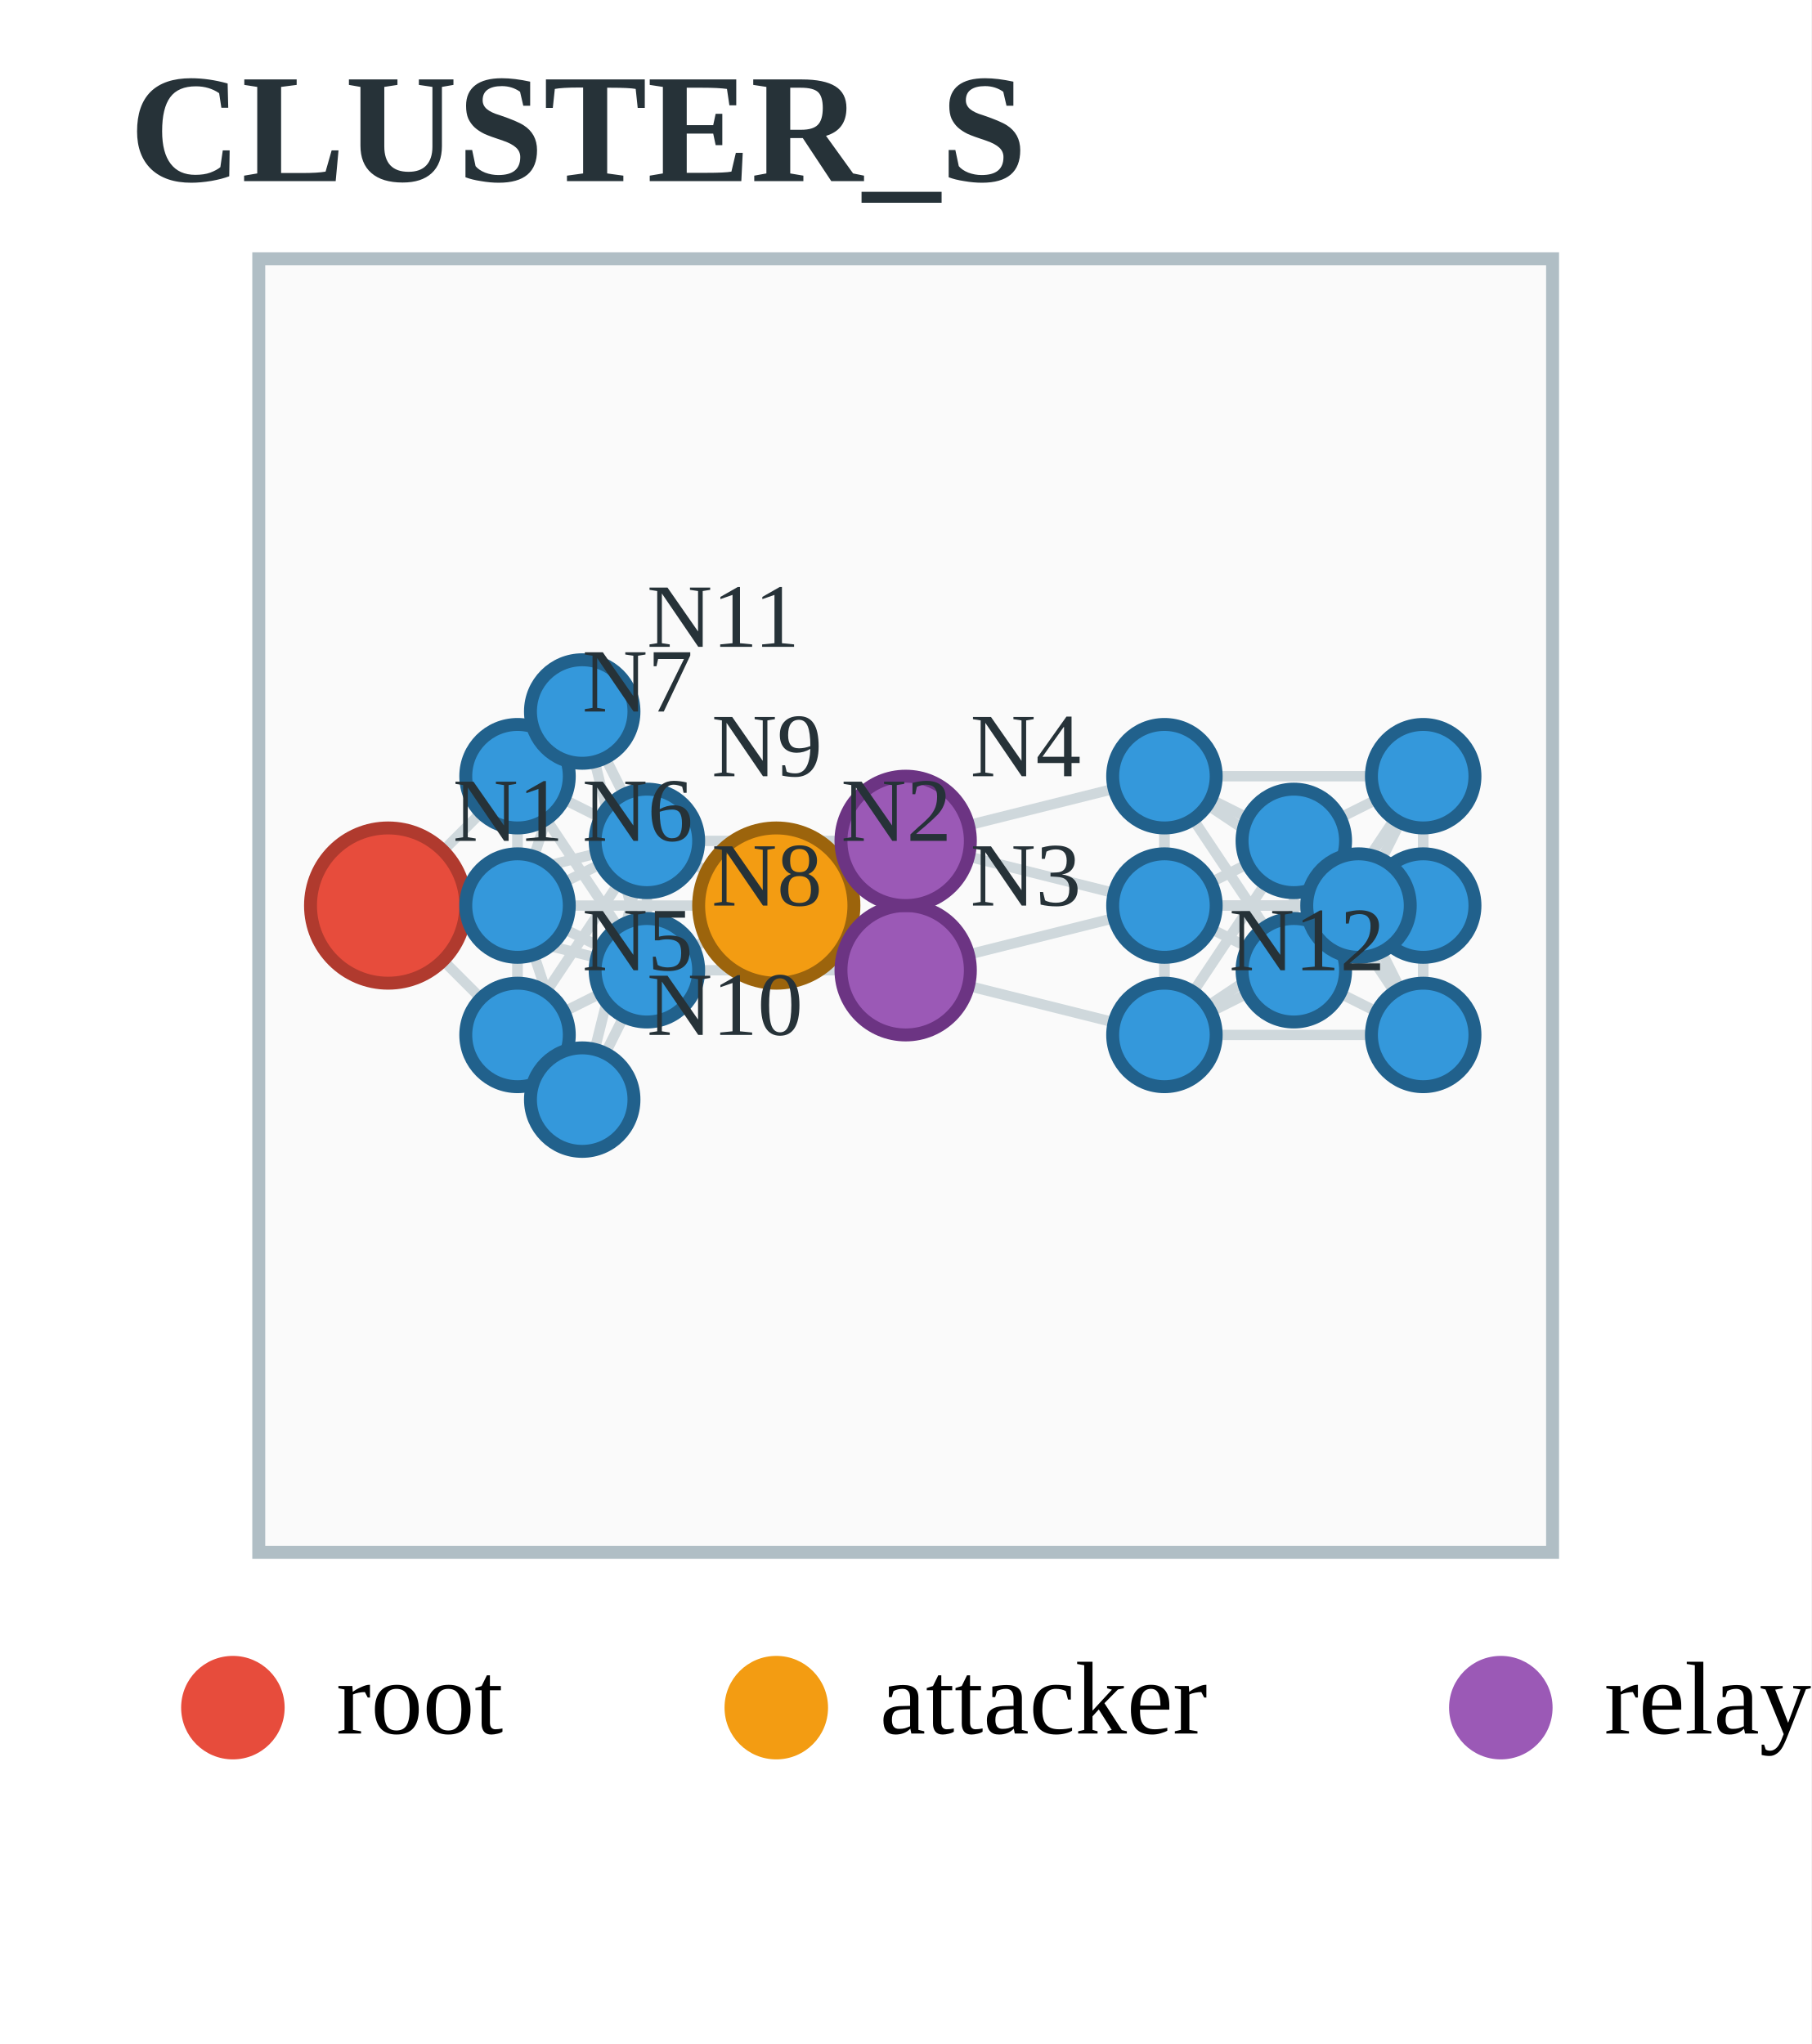
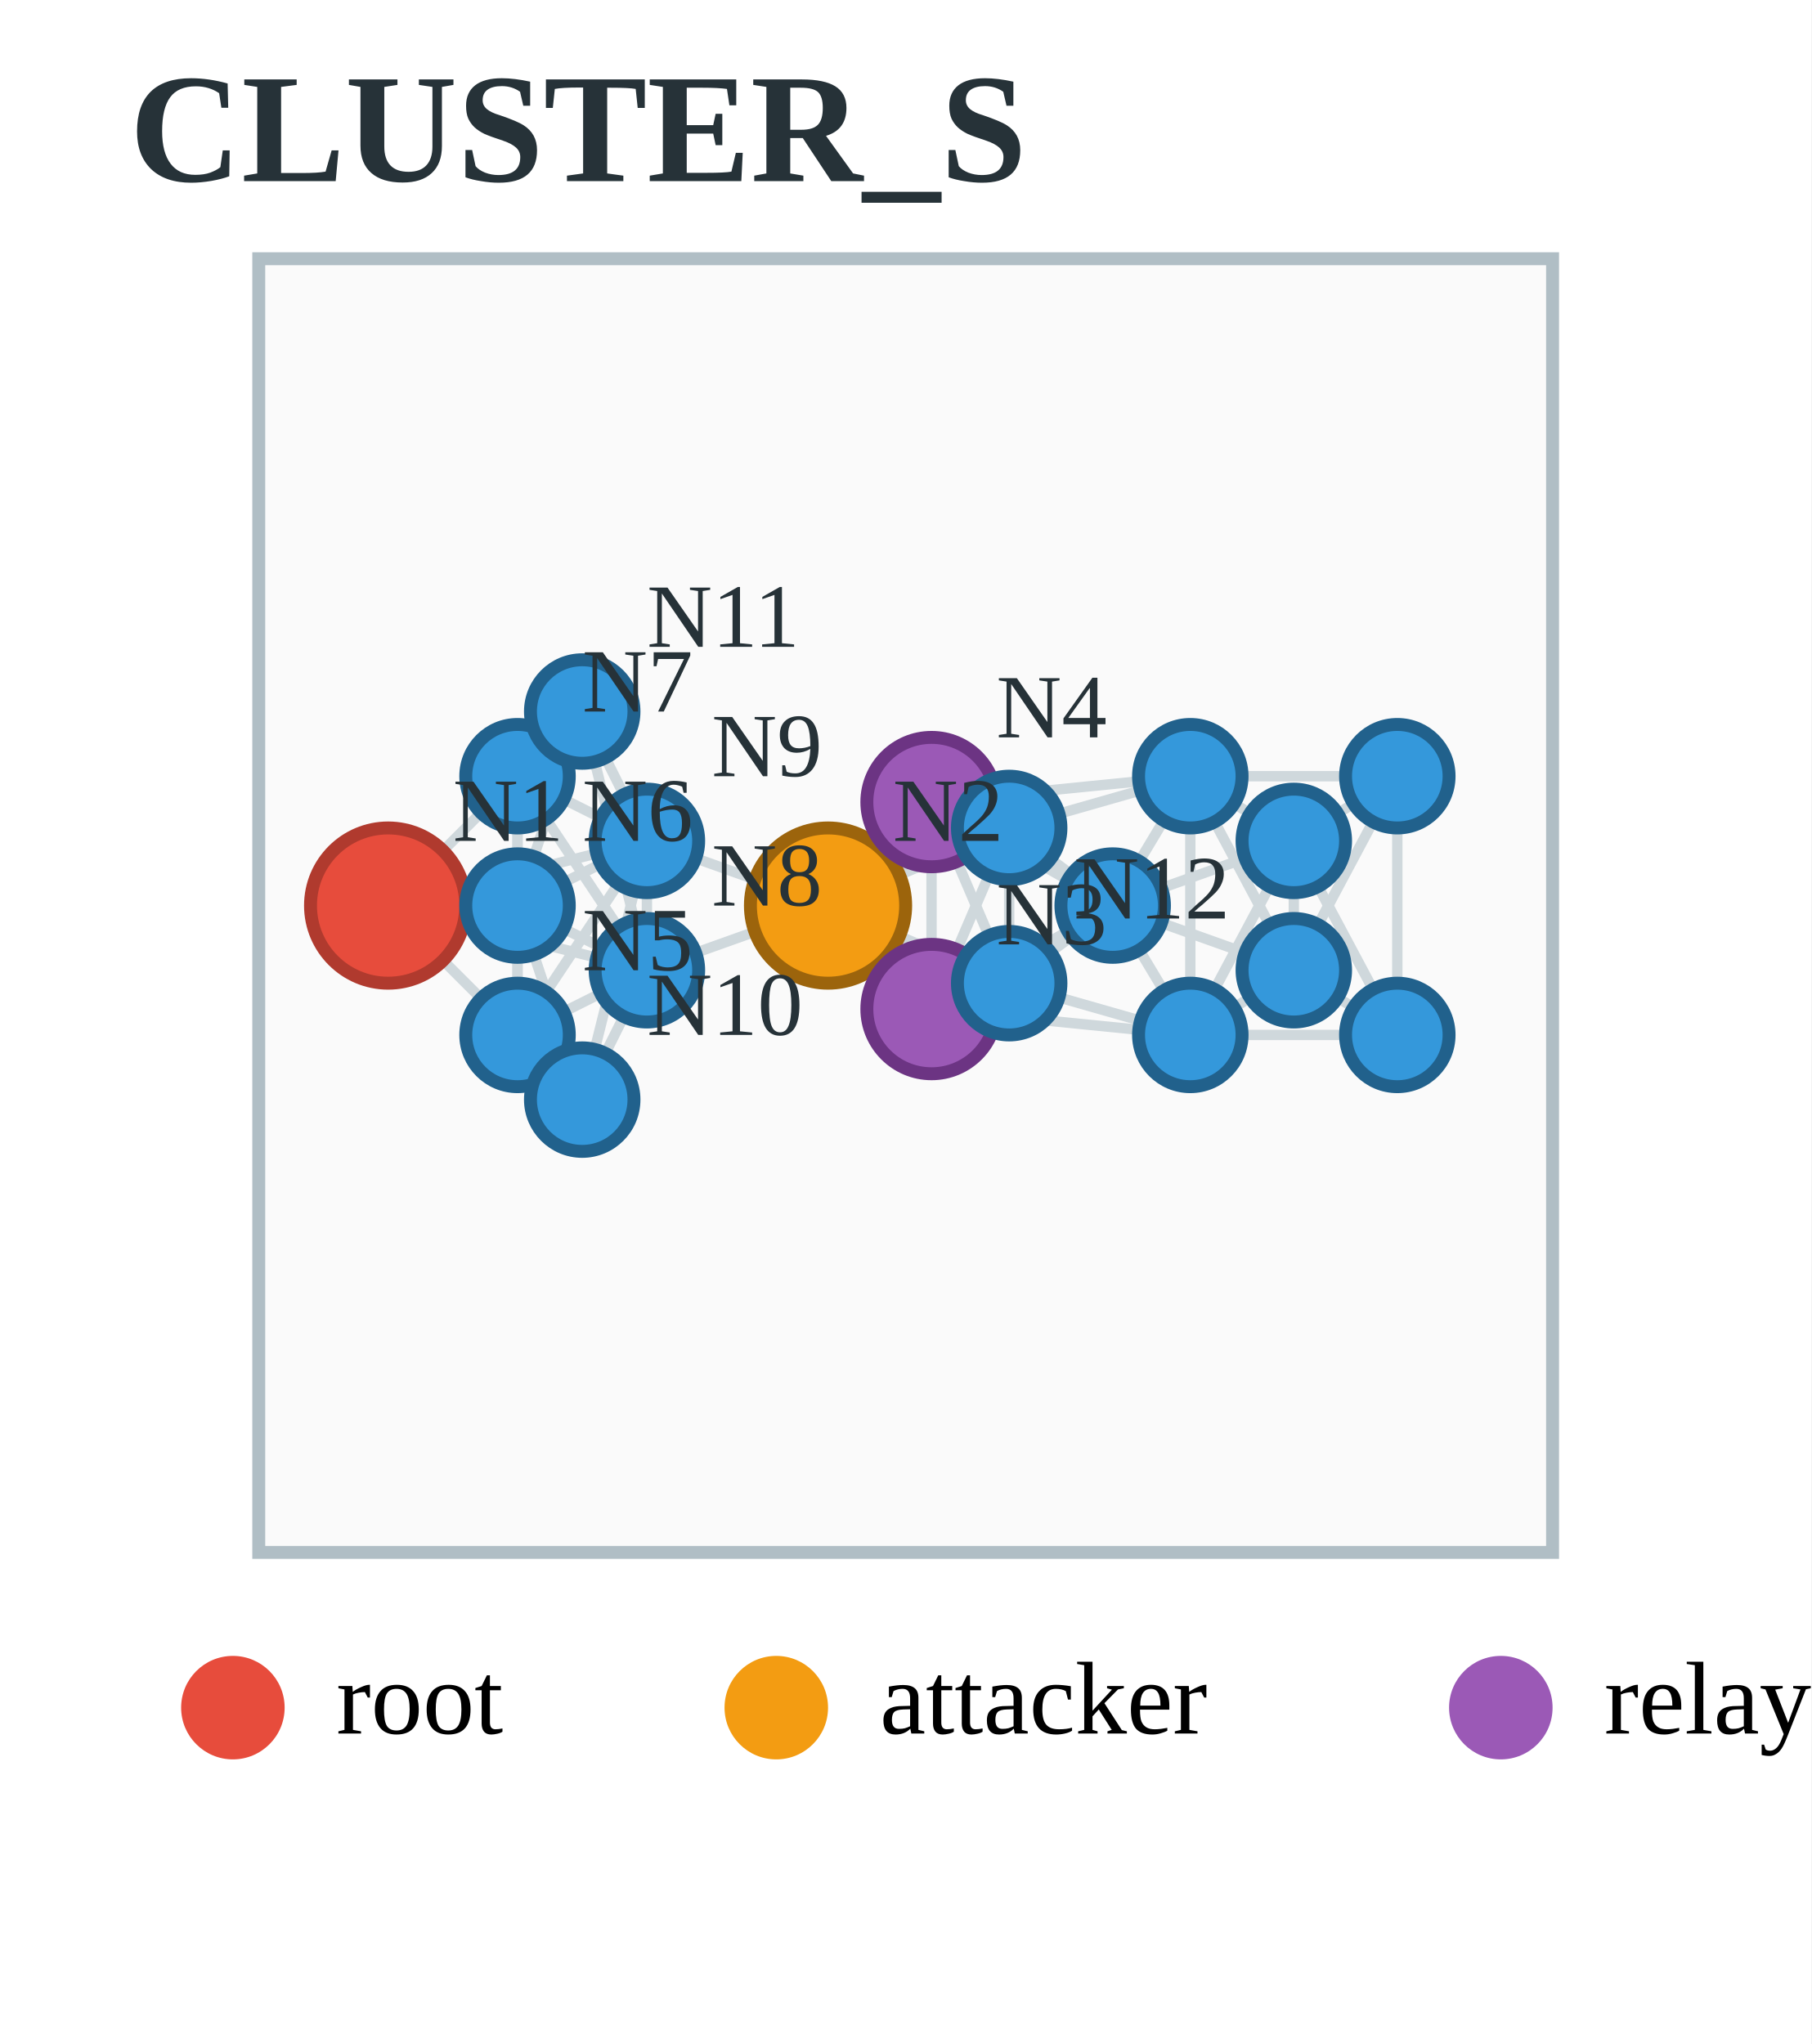
<svg xmlns="http://www.w3.org/2000/svg" width="140" height="158" viewBox="0 0 140 158">
  <rect x="0" y="0" width="140" height="158" fill="#ffffff" />
  <text x="10" y="14" font-size="12" font-weight="700" fill="#263238">CLUSTER_S</text>
  <rect x="20" y="20" width="100" height="100" fill="#fafafa" stroke="#b0bec5" stroke-width="1" />
  <line x1="30.00" y1="70.00" x2="40.00" y2="80.00" stroke="#cfd8dc" stroke-width="0.8" />
  <line x1="30.00" y1="70.00" x2="40.00" y2="70.00" stroke="#cfd8dc" stroke-width="0.8" />
  <line x1="30.00" y1="70.00" x2="40.00" y2="60.00" stroke="#cfd8dc" stroke-width="0.8" />
  <line x1="30.00" y1="70.00" x2="50.00" y2="75.00" stroke="#cfd8dc" stroke-width="0.8" />
  <line x1="30.00" y1="70.00" x2="50.00" y2="65.00" stroke="#cfd8dc" stroke-width="0.8" />
-   <line x1="60.00" y1="70.00" x2="70.00" y2="75.00" stroke="#cfd8dc" stroke-width="0.8" />
-   <line x1="60.00" y1="70.00" x2="70.00" y2="65.00" stroke="#cfd8dc" stroke-width="0.8" />
-   <line x1="60.00" y1="70.00" x2="40.00" y2="70.00" stroke="#cfd8dc" stroke-width="0.8" />
-   <line x1="60.00" y1="70.00" x2="50.00" y2="75.00" stroke="#cfd8dc" stroke-width="0.8" />
-   <line x1="60.00" y1="70.00" x2="50.00" y2="65.00" stroke="#cfd8dc" stroke-width="0.8" />
-   <line x1="70.00" y1="75.00" x2="70.00" y2="65.00" stroke="#cfd8dc" stroke-width="0.8" />
-   <line x1="70.00" y1="75.00" x2="50.00" y2="75.00" stroke="#cfd8dc" stroke-width="0.8" />
-   <line x1="70.00" y1="75.00" x2="90.00" y2="80.00" stroke="#cfd8dc" stroke-width="0.8" />
-   <line x1="70.00" y1="75.00" x2="90.00" y2="70.00" stroke="#cfd8dc" stroke-width="0.8" />
-   <line x1="70.00" y1="65.00" x2="50.00" y2="65.00" stroke="#cfd8dc" stroke-width="0.8" />
-   <line x1="70.00" y1="65.00" x2="90.00" y2="70.00" stroke="#cfd8dc" stroke-width="0.8" />
-   <line x1="70.00" y1="65.00" x2="90.00" y2="60.00" stroke="#cfd8dc" stroke-width="0.8" />
+   <line x1="64.00" y1="70.00" x2="72.00" y2="78.00" stroke="#cfd8dc" stroke-width="0.8" />
+   <line x1="64.00" y1="70.00" x2="72.00" y2="62.00" stroke="#cfd8dc" stroke-width="0.8" />
+   <line x1="64.00" y1="70.00" x2="50.00" y2="75.00" stroke="#cfd8dc" stroke-width="0.8" />
+   <line x1="64.00" y1="70.00" x2="50.00" y2="65.00" stroke="#cfd8dc" stroke-width="0.8" />
+   <line x1="64.00" y1="70.00" x2="78.00" y2="76.00" stroke="#cfd8dc" stroke-width="0.8" />
+   <line x1="64.00" y1="70.00" x2="78.00" y2="64.00" stroke="#cfd8dc" stroke-width="0.8" />
+   <line x1="72.00" y1="78.00" x2="72.00" y2="62.00" stroke="#cfd8dc" stroke-width="0.8" />
+   <line x1="72.00" y1="78.00" x2="78.00" y2="76.00" stroke="#cfd8dc" stroke-width="0.8" />
+   <line x1="72.00" y1="78.00" x2="78.00" y2="64.00" stroke="#cfd8dc" stroke-width="0.8" />
+   <line x1="72.00" y1="78.00" x2="86.00" y2="70.00" stroke="#cfd8dc" stroke-width="0.8" />
+   <line x1="72.00" y1="78.00" x2="92.00" y2="80.00" stroke="#cfd8dc" stroke-width="0.8" />
+   <line x1="72.00" y1="62.00" x2="78.00" y2="76.00" stroke="#cfd8dc" stroke-width="0.8" />
+   <line x1="72.00" y1="62.00" x2="78.00" y2="64.00" stroke="#cfd8dc" stroke-width="0.8" />
+   <line x1="72.00" y1="62.00" x2="86.00" y2="70.00" stroke="#cfd8dc" stroke-width="0.8" />
+   <line x1="72.00" y1="62.00" x2="92.00" y2="60.00" stroke="#cfd8dc" stroke-width="0.8" />
  <line x1="40.00" y1="80.00" x2="40.00" y2="70.00" stroke="#cfd8dc" stroke-width="0.8" />
  <line x1="40.00" y1="80.00" x2="40.00" y2="60.00" stroke="#cfd8dc" stroke-width="0.8" />
  <line x1="40.00" y1="80.00" x2="50.00" y2="75.00" stroke="#cfd8dc" stroke-width="0.8" />
  <line x1="40.00" y1="80.00" x2="50.00" y2="65.00" stroke="#cfd8dc" stroke-width="0.8" />
  <line x1="40.00" y1="80.00" x2="45.00" y2="85.00" stroke="#cfd8dc" stroke-width="0.8" />
  <line x1="40.00" y1="70.00" x2="40.00" y2="60.00" stroke="#cfd8dc" stroke-width="0.8" />
  <line x1="40.00" y1="70.00" x2="50.00" y2="75.00" stroke="#cfd8dc" stroke-width="0.8" />
  <line x1="40.00" y1="70.00" x2="50.00" y2="65.00" stroke="#cfd8dc" stroke-width="0.8" />
  <line x1="40.00" y1="70.00" x2="45.00" y2="85.00" stroke="#cfd8dc" stroke-width="0.8" />
  <line x1="40.00" y1="70.00" x2="45.00" y2="55.00" stroke="#cfd8dc" stroke-width="0.8" />
  <line x1="40.00" y1="60.00" x2="50.00" y2="75.00" stroke="#cfd8dc" stroke-width="0.8" />
  <line x1="40.00" y1="60.00" x2="50.00" y2="65.00" stroke="#cfd8dc" stroke-width="0.8" />
  <line x1="40.00" y1="60.00" x2="45.00" y2="55.00" stroke="#cfd8dc" stroke-width="0.8" />
  <line x1="50.00" y1="75.00" x2="50.00" y2="65.00" stroke="#cfd8dc" stroke-width="0.8" />
  <line x1="50.00" y1="75.00" x2="45.00" y2="85.00" stroke="#cfd8dc" stroke-width="0.8" />
  <line x1="50.00" y1="75.00" x2="45.00" y2="55.00" stroke="#cfd8dc" stroke-width="0.8" />
  <line x1="50.00" y1="65.00" x2="45.00" y2="85.00" stroke="#cfd8dc" stroke-width="0.8" />
  <line x1="50.00" y1="65.00" x2="45.00" y2="55.00" stroke="#cfd8dc" stroke-width="0.8" />
-   <line x1="90.00" y1="80.00" x2="90.00" y2="70.00" stroke="#cfd8dc" stroke-width="0.8" />
-   <line x1="90.00" y1="80.00" x2="90.00" y2="60.00" stroke="#cfd8dc" stroke-width="0.8" />
-   <line x1="90.00" y1="80.00" x2="100.00" y2="75.00" stroke="#cfd8dc" stroke-width="0.8" />
-   <line x1="90.00" y1="80.00" x2="100.00" y2="65.00" stroke="#cfd8dc" stroke-width="0.8" />
-   <line x1="90.00" y1="80.00" x2="110.00" y2="80.00" stroke="#cfd8dc" stroke-width="0.8" />
-   <line x1="90.00" y1="80.00" x2="105.00" y2="70.00" stroke="#cfd8dc" stroke-width="0.8" />
-   <line x1="90.00" y1="70.00" x2="90.00" y2="60.00" stroke="#cfd8dc" stroke-width="0.8" />
-   <line x1="90.00" y1="70.00" x2="100.00" y2="75.00" stroke="#cfd8dc" stroke-width="0.8" />
-   <line x1="90.00" y1="70.00" x2="100.00" y2="65.00" stroke="#cfd8dc" stroke-width="0.8" />
-   <line x1="90.00" y1="70.00" x2="110.00" y2="70.00" stroke="#cfd8dc" stroke-width="0.8" />
-   <line x1="90.00" y1="70.00" x2="105.00" y2="70.00" stroke="#cfd8dc" stroke-width="0.8" />
-   <line x1="90.00" y1="60.00" x2="100.00" y2="75.00" stroke="#cfd8dc" stroke-width="0.8" />
-   <line x1="90.00" y1="60.00" x2="100.00" y2="65.00" stroke="#cfd8dc" stroke-width="0.8" />
-   <line x1="90.00" y1="60.00" x2="110.00" y2="60.00" stroke="#cfd8dc" stroke-width="0.8" />
-   <line x1="90.00" y1="60.00" x2="105.00" y2="70.00" stroke="#cfd8dc" stroke-width="0.8" />
+   <line x1="78.00" y1="76.00" x2="78.00" y2="64.00" stroke="#cfd8dc" stroke-width="0.8" />
+   <line x1="78.00" y1="76.00" x2="86.00" y2="70.00" stroke="#cfd8dc" stroke-width="0.8" />
+   <line x1="78.00" y1="76.00" x2="92.00" y2="80.00" stroke="#cfd8dc" stroke-width="0.8" />
+   <line x1="78.00" y1="64.00" x2="86.00" y2="70.00" stroke="#cfd8dc" stroke-width="0.8" />
+   <line x1="78.00" y1="64.00" x2="92.00" y2="60.00" stroke="#cfd8dc" stroke-width="0.8" />
+   <line x1="86.00" y1="70.00" x2="92.00" y2="80.00" stroke="#cfd8dc" stroke-width="0.8" />
+   <line x1="86.00" y1="70.00" x2="92.00" y2="60.00" stroke="#cfd8dc" stroke-width="0.8" />
+   <line x1="86.00" y1="70.00" x2="100.00" y2="75.00" stroke="#cfd8dc" stroke-width="0.8" />
+   <line x1="86.00" y1="70.00" x2="100.00" y2="65.00" stroke="#cfd8dc" stroke-width="0.8" />
+   <line x1="92.00" y1="80.00" x2="92.00" y2="60.00" stroke="#cfd8dc" stroke-width="0.8" />
+   <line x1="92.00" y1="80.00" x2="100.00" y2="75.00" stroke="#cfd8dc" stroke-width="0.8" />
+   <line x1="92.00" y1="80.00" x2="100.00" y2="65.00" stroke="#cfd8dc" stroke-width="0.8" />
+   <line x1="92.00" y1="80.00" x2="108.00" y2="80.00" stroke="#cfd8dc" stroke-width="0.8" />
+   <line x1="92.00" y1="60.00" x2="100.00" y2="75.00" stroke="#cfd8dc" stroke-width="0.8" />
+   <line x1="92.00" y1="60.00" x2="100.00" y2="65.00" stroke="#cfd8dc" stroke-width="0.8" />
+   <line x1="92.00" y1="60.00" x2="108.00" y2="60.00" stroke="#cfd8dc" stroke-width="0.8" />
  <line x1="100.00" y1="75.00" x2="100.00" y2="65.00" stroke="#cfd8dc" stroke-width="0.8" />
-   <line x1="100.00" y1="75.00" x2="110.00" y2="80.00" stroke="#cfd8dc" stroke-width="0.8" />
-   <line x1="100.00" y1="75.00" x2="110.00" y2="70.00" stroke="#cfd8dc" stroke-width="0.8" />
-   <line x1="100.00" y1="75.00" x2="110.00" y2="60.00" stroke="#cfd8dc" stroke-width="0.8" />
-   <line x1="100.00" y1="75.00" x2="105.00" y2="70.00" stroke="#cfd8dc" stroke-width="0.8" />
-   <line x1="100.00" y1="65.00" x2="110.00" y2="80.00" stroke="#cfd8dc" stroke-width="0.8" />
-   <line x1="100.00" y1="65.00" x2="110.00" y2="70.00" stroke="#cfd8dc" stroke-width="0.8" />
-   <line x1="100.00" y1="65.00" x2="110.00" y2="60.00" stroke="#cfd8dc" stroke-width="0.8" />
-   <line x1="100.00" y1="65.00" x2="105.00" y2="70.00" stroke="#cfd8dc" stroke-width="0.8" />
-   <line x1="110.00" y1="80.00" x2="110.00" y2="70.00" stroke="#cfd8dc" stroke-width="0.8" />
-   <line x1="110.00" y1="80.00" x2="110.00" y2="60.00" stroke="#cfd8dc" stroke-width="0.8" />
-   <line x1="110.00" y1="80.00" x2="105.00" y2="70.00" stroke="#cfd8dc" stroke-width="0.8" />
-   <line x1="110.00" y1="70.00" x2="110.00" y2="60.00" stroke="#cfd8dc" stroke-width="0.8" />
-   <line x1="110.00" y1="70.00" x2="105.00" y2="70.00" stroke="#cfd8dc" stroke-width="0.8" />
-   <line x1="110.00" y1="60.00" x2="105.00" y2="70.00" stroke="#cfd8dc" stroke-width="0.8" />
+   <line x1="100.00" y1="75.00" x2="108.00" y2="80.00" stroke="#cfd8dc" stroke-width="0.8" />
+   <line x1="100.00" y1="75.00" x2="108.00" y2="60.00" stroke="#cfd8dc" stroke-width="0.8" />
+   <line x1="100.00" y1="65.00" x2="108.00" y2="80.00" stroke="#cfd8dc" stroke-width="0.8" />
+   <line x1="100.00" y1="65.00" x2="108.00" y2="60.00" stroke="#cfd8dc" stroke-width="0.8" />
+   <line x1="108.00" y1="80.00" x2="108.00" y2="60.00" stroke="#cfd8dc" stroke-width="0.8" />
  <circle cx="30.00" cy="70.00" r="6" fill="#e74c3c" stroke="#b03a2e" stroke-width="1.0" />
-   <circle cx="60.00" cy="70.00" r="6" fill="#f39c12" stroke="#9c640c" stroke-width="1.0" />
-   <circle cx="70.00" cy="75.00" r="5" fill="#9b59b6" stroke="#6c3483" stroke-width="1.0" />
-   <circle cx="70.00" cy="65.00" r="5" fill="#9b59b6" stroke="#6c3483" stroke-width="1.0" />
+   <circle cx="64.00" cy="70.00" r="6" fill="#f39c12" stroke="#9c640c" stroke-width="1.0" />
+   <circle cx="72.00" cy="78.00" r="5" fill="#9b59b6" stroke="#6c3483" stroke-width="1.0" />
+   <circle cx="72.00" cy="62.00" r="5" fill="#9b59b6" stroke="#6c3483" stroke-width="1.0" />
  <circle cx="40.00" cy="80.00" r="4" fill="#3498db" stroke="#21618c" stroke-width="1.0" />
  <circle cx="40.00" cy="70.00" r="4" fill="#3498db" stroke="#21618c" stroke-width="1.0" />
  <circle cx="40.00" cy="60.00" r="4" fill="#3498db" stroke="#21618c" stroke-width="1.0" />
  <circle cx="50.00" cy="75.00" r="4" fill="#3498db" stroke="#21618c" stroke-width="1.0" />
  <circle cx="50.00" cy="65.00" r="4" fill="#3498db" stroke="#21618c" stroke-width="1.0" />
  <circle cx="45.00" cy="85.00" r="4" fill="#3498db" stroke="#21618c" stroke-width="1.0" />
  <circle cx="45.00" cy="55.00" r="4" fill="#3498db" stroke="#21618c" stroke-width="1.0" />
-   <circle cx="90.00" cy="80.00" r="4" fill="#3498db" stroke="#21618c" stroke-width="1.0" />
-   <circle cx="90.00" cy="70.00" r="4" fill="#3498db" stroke="#21618c" stroke-width="1.0" />
-   <circle cx="90.00" cy="60.00" r="4" fill="#3498db" stroke="#21618c" stroke-width="1.0" />
+   <circle cx="78.00" cy="76.00" r="4" fill="#3498db" stroke="#21618c" stroke-width="1.0" />
+   <circle cx="78.00" cy="64.00" r="4" fill="#3498db" stroke="#21618c" stroke-width="1.0" />
+   <circle cx="86.00" cy="70.00" r="4" fill="#3498db" stroke="#21618c" stroke-width="1.0" />
+   <circle cx="92.00" cy="80.00" r="4" fill="#3498db" stroke="#21618c" stroke-width="1.0" />
+   <circle cx="92.00" cy="60.00" r="4" fill="#3498db" stroke="#21618c" stroke-width="1.0" />
  <circle cx="100.00" cy="75.00" r="4" fill="#3498db" stroke="#21618c" stroke-width="1.0" />
  <circle cx="100.00" cy="65.00" r="4" fill="#3498db" stroke="#21618c" stroke-width="1.0" />
-   <circle cx="110.00" cy="80.00" r="4" fill="#3498db" stroke="#21618c" stroke-width="1.0" />
-   <circle cx="110.00" cy="70.00" r="4" fill="#3498db" stroke="#21618c" stroke-width="1.0" />
-   <circle cx="110.00" cy="60.00" r="4" fill="#3498db" stroke="#21618c" stroke-width="1.0" />
-   <circle cx="105.00" cy="70.00" r="4" fill="#3498db" stroke="#21618c" stroke-width="1.0" />
+   <circle cx="108.00" cy="80.00" r="4" fill="#3498db" stroke="#21618c" stroke-width="1.0" />
+   <circle cx="108.00" cy="60.00" r="4" fill="#3498db" stroke="#21618c" stroke-width="1.0" />
  <text x="35.00" y="65.00" font-size="7" fill="#263238">N1</text>
-   <text x="65.00" y="65.00" font-size="7" fill="#263238">N2</text>
-   <text x="75.00" y="70.00" font-size="7" fill="#263238">N3</text>
-   <text x="75.00" y="60.00" font-size="7" fill="#263238">N4</text>
+   <text x="69.00" y="65.00" font-size="7" fill="#263238">N2</text>
+   <text x="77.00" y="73.00" font-size="7" fill="#263238">N3</text>
+   <text x="77.00" y="57.00" font-size="7" fill="#263238">N4</text>
  <text x="45.00" y="75.00" font-size="7" fill="#263238">N5</text>
  <text x="45.00" y="65.00" font-size="7" fill="#263238">N6</text>
  <text x="45.00" y="55.00" font-size="7" fill="#263238">N7</text>
  <text x="55.00" y="70.00" font-size="7" fill="#263238">N8</text>
  <text x="55.00" y="60.00" font-size="7" fill="#263238">N9</text>
  <text x="50.00" y="80.00" font-size="7" fill="#263238">N10</text>
  <text x="50.00" y="50.00" font-size="7" fill="#263238">N11</text>
-   <text x="95.00" y="75.00" font-size="7" fill="#263238">N12</text>
+   <text x="83.00" y="71.00" font-size="7" fill="#263238">N12</text>
  <g transform="translate(10,124)">
    <circle cx="8" cy="8" r="4" fill="#e74c3c" />
    <text x="16" y="10" font-size="8">root</text>
    <circle cx="50" cy="8" r="4" fill="#f39c12" />
    <text x="58" y="10" font-size="8">attacker</text>
    <circle cx="106" cy="8" r="4" fill="#9b59b6" />
    <text x="114" y="10" font-size="8">relay</text>
    <circle cx="150" cy="8" r="4" fill="#3498db" />
    <text x="158" y="10" font-size="8">sender</text>
  </g>
</svg>
